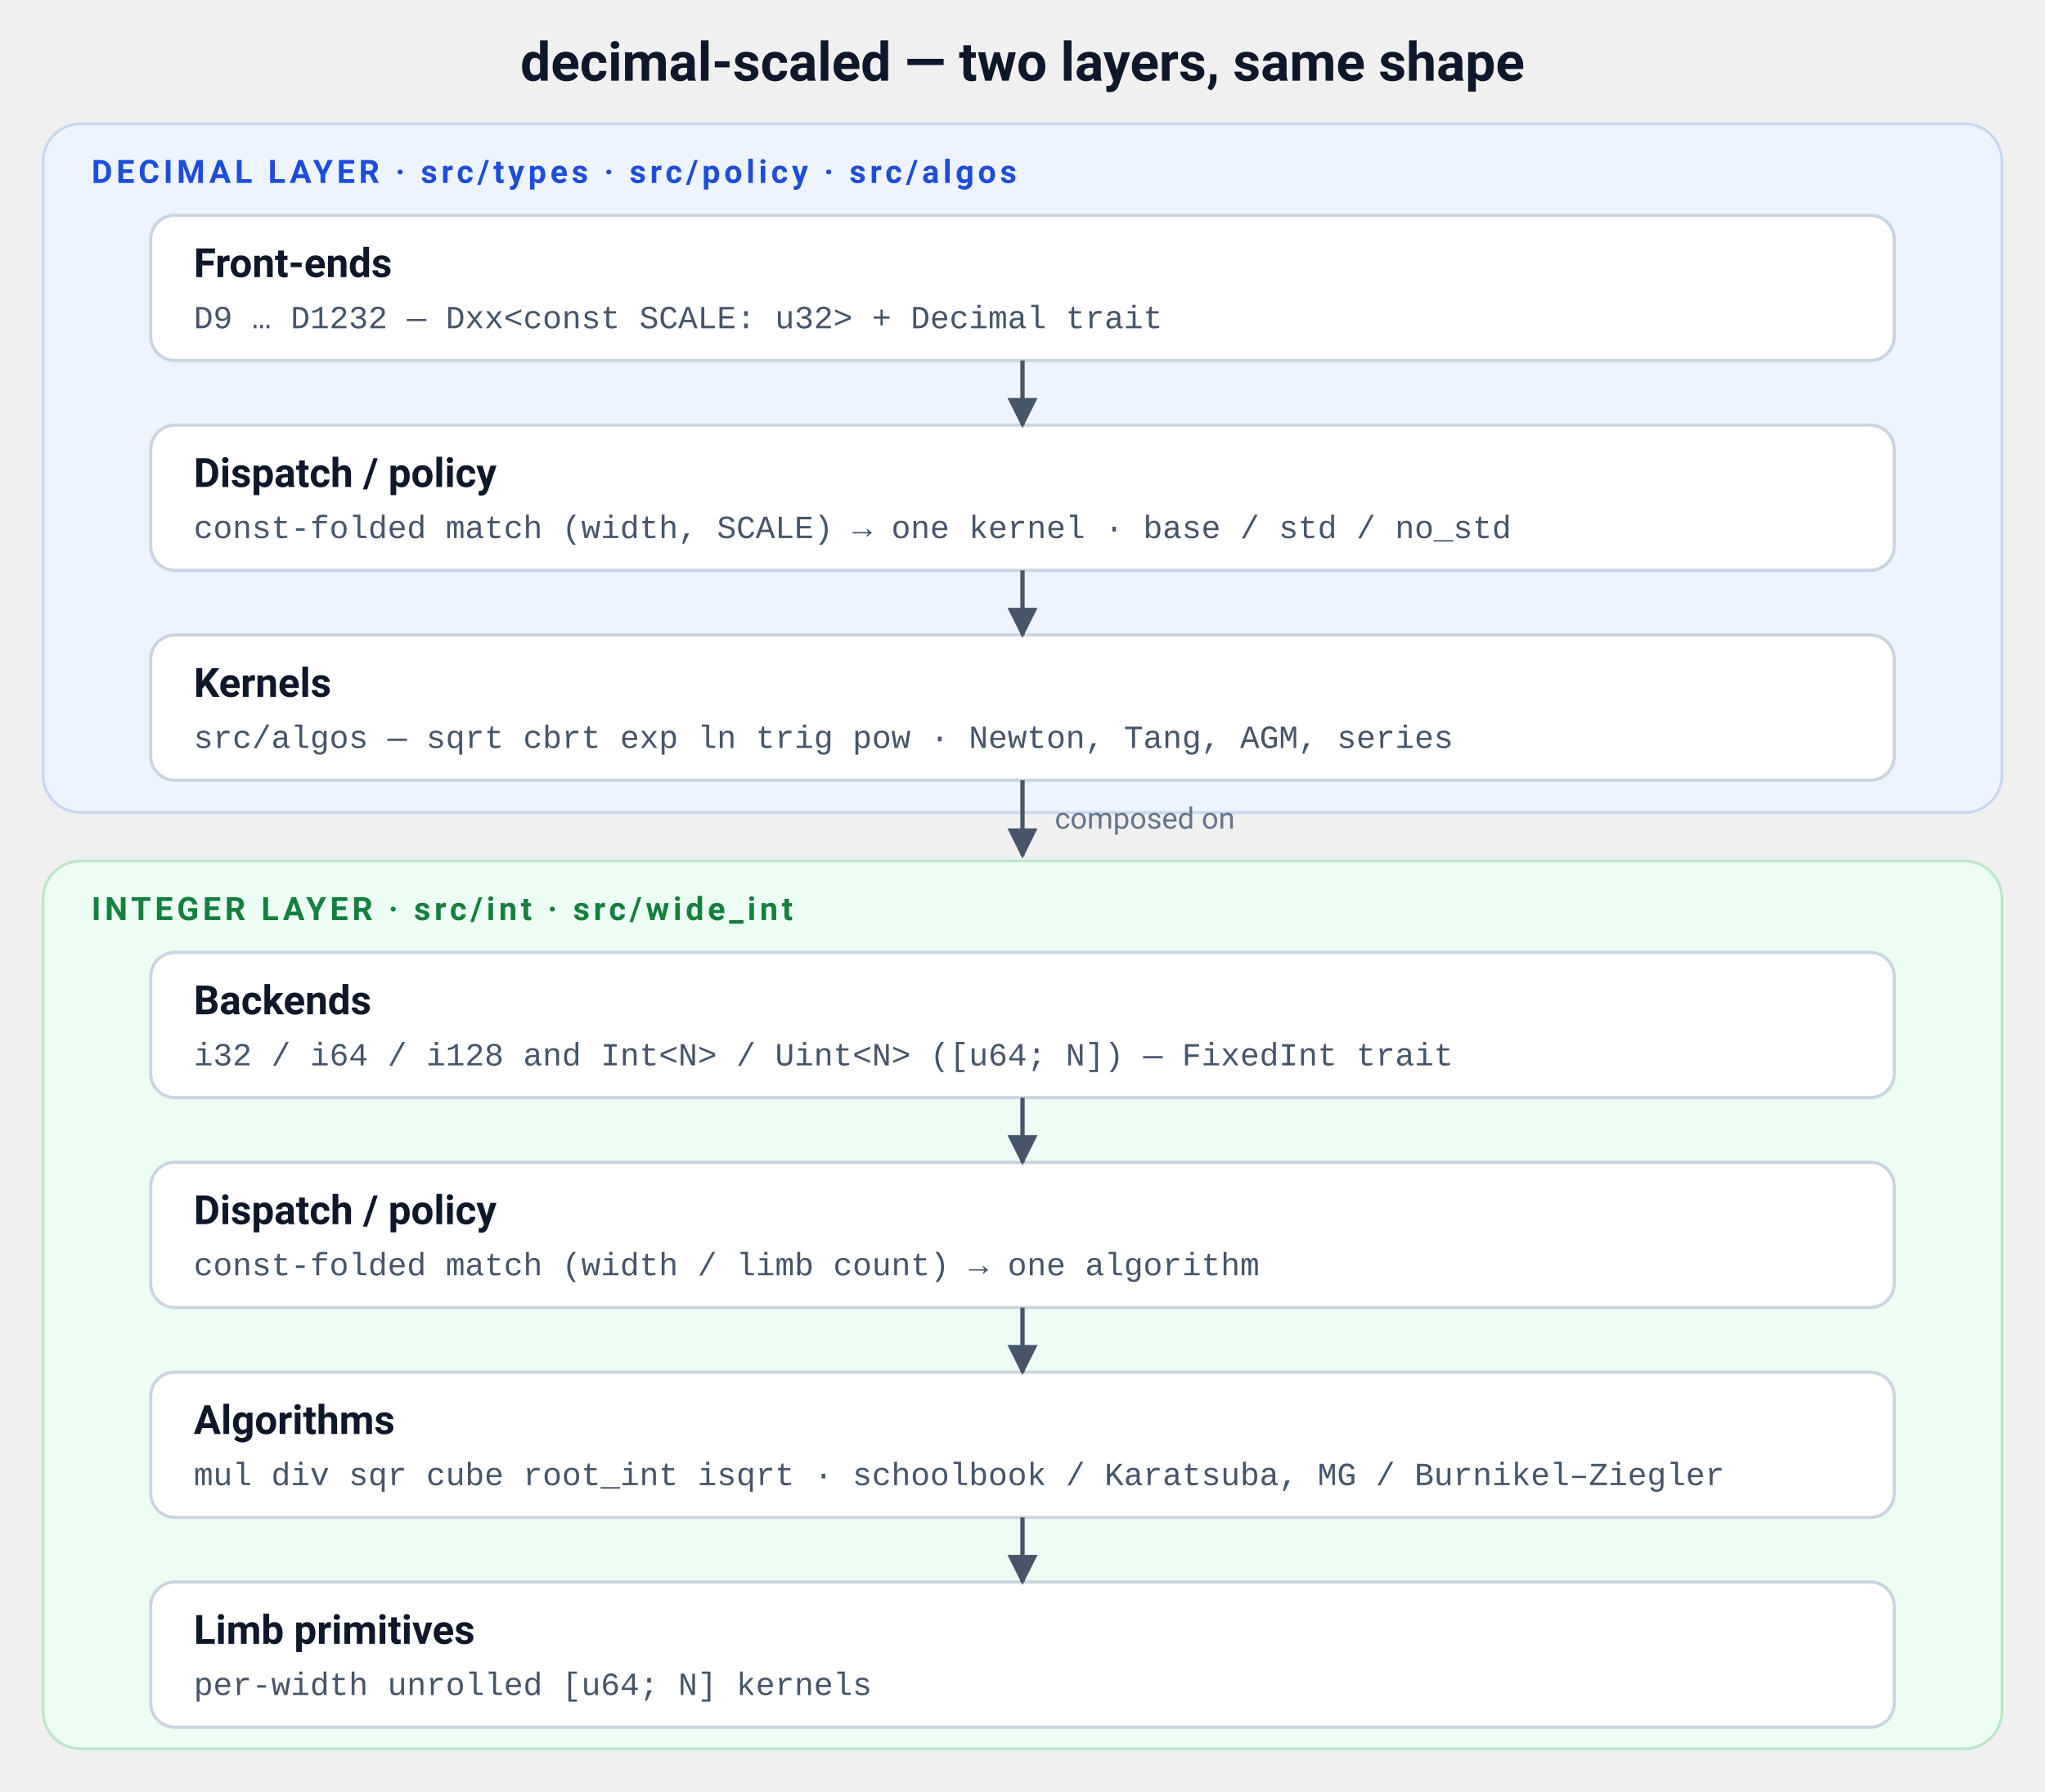
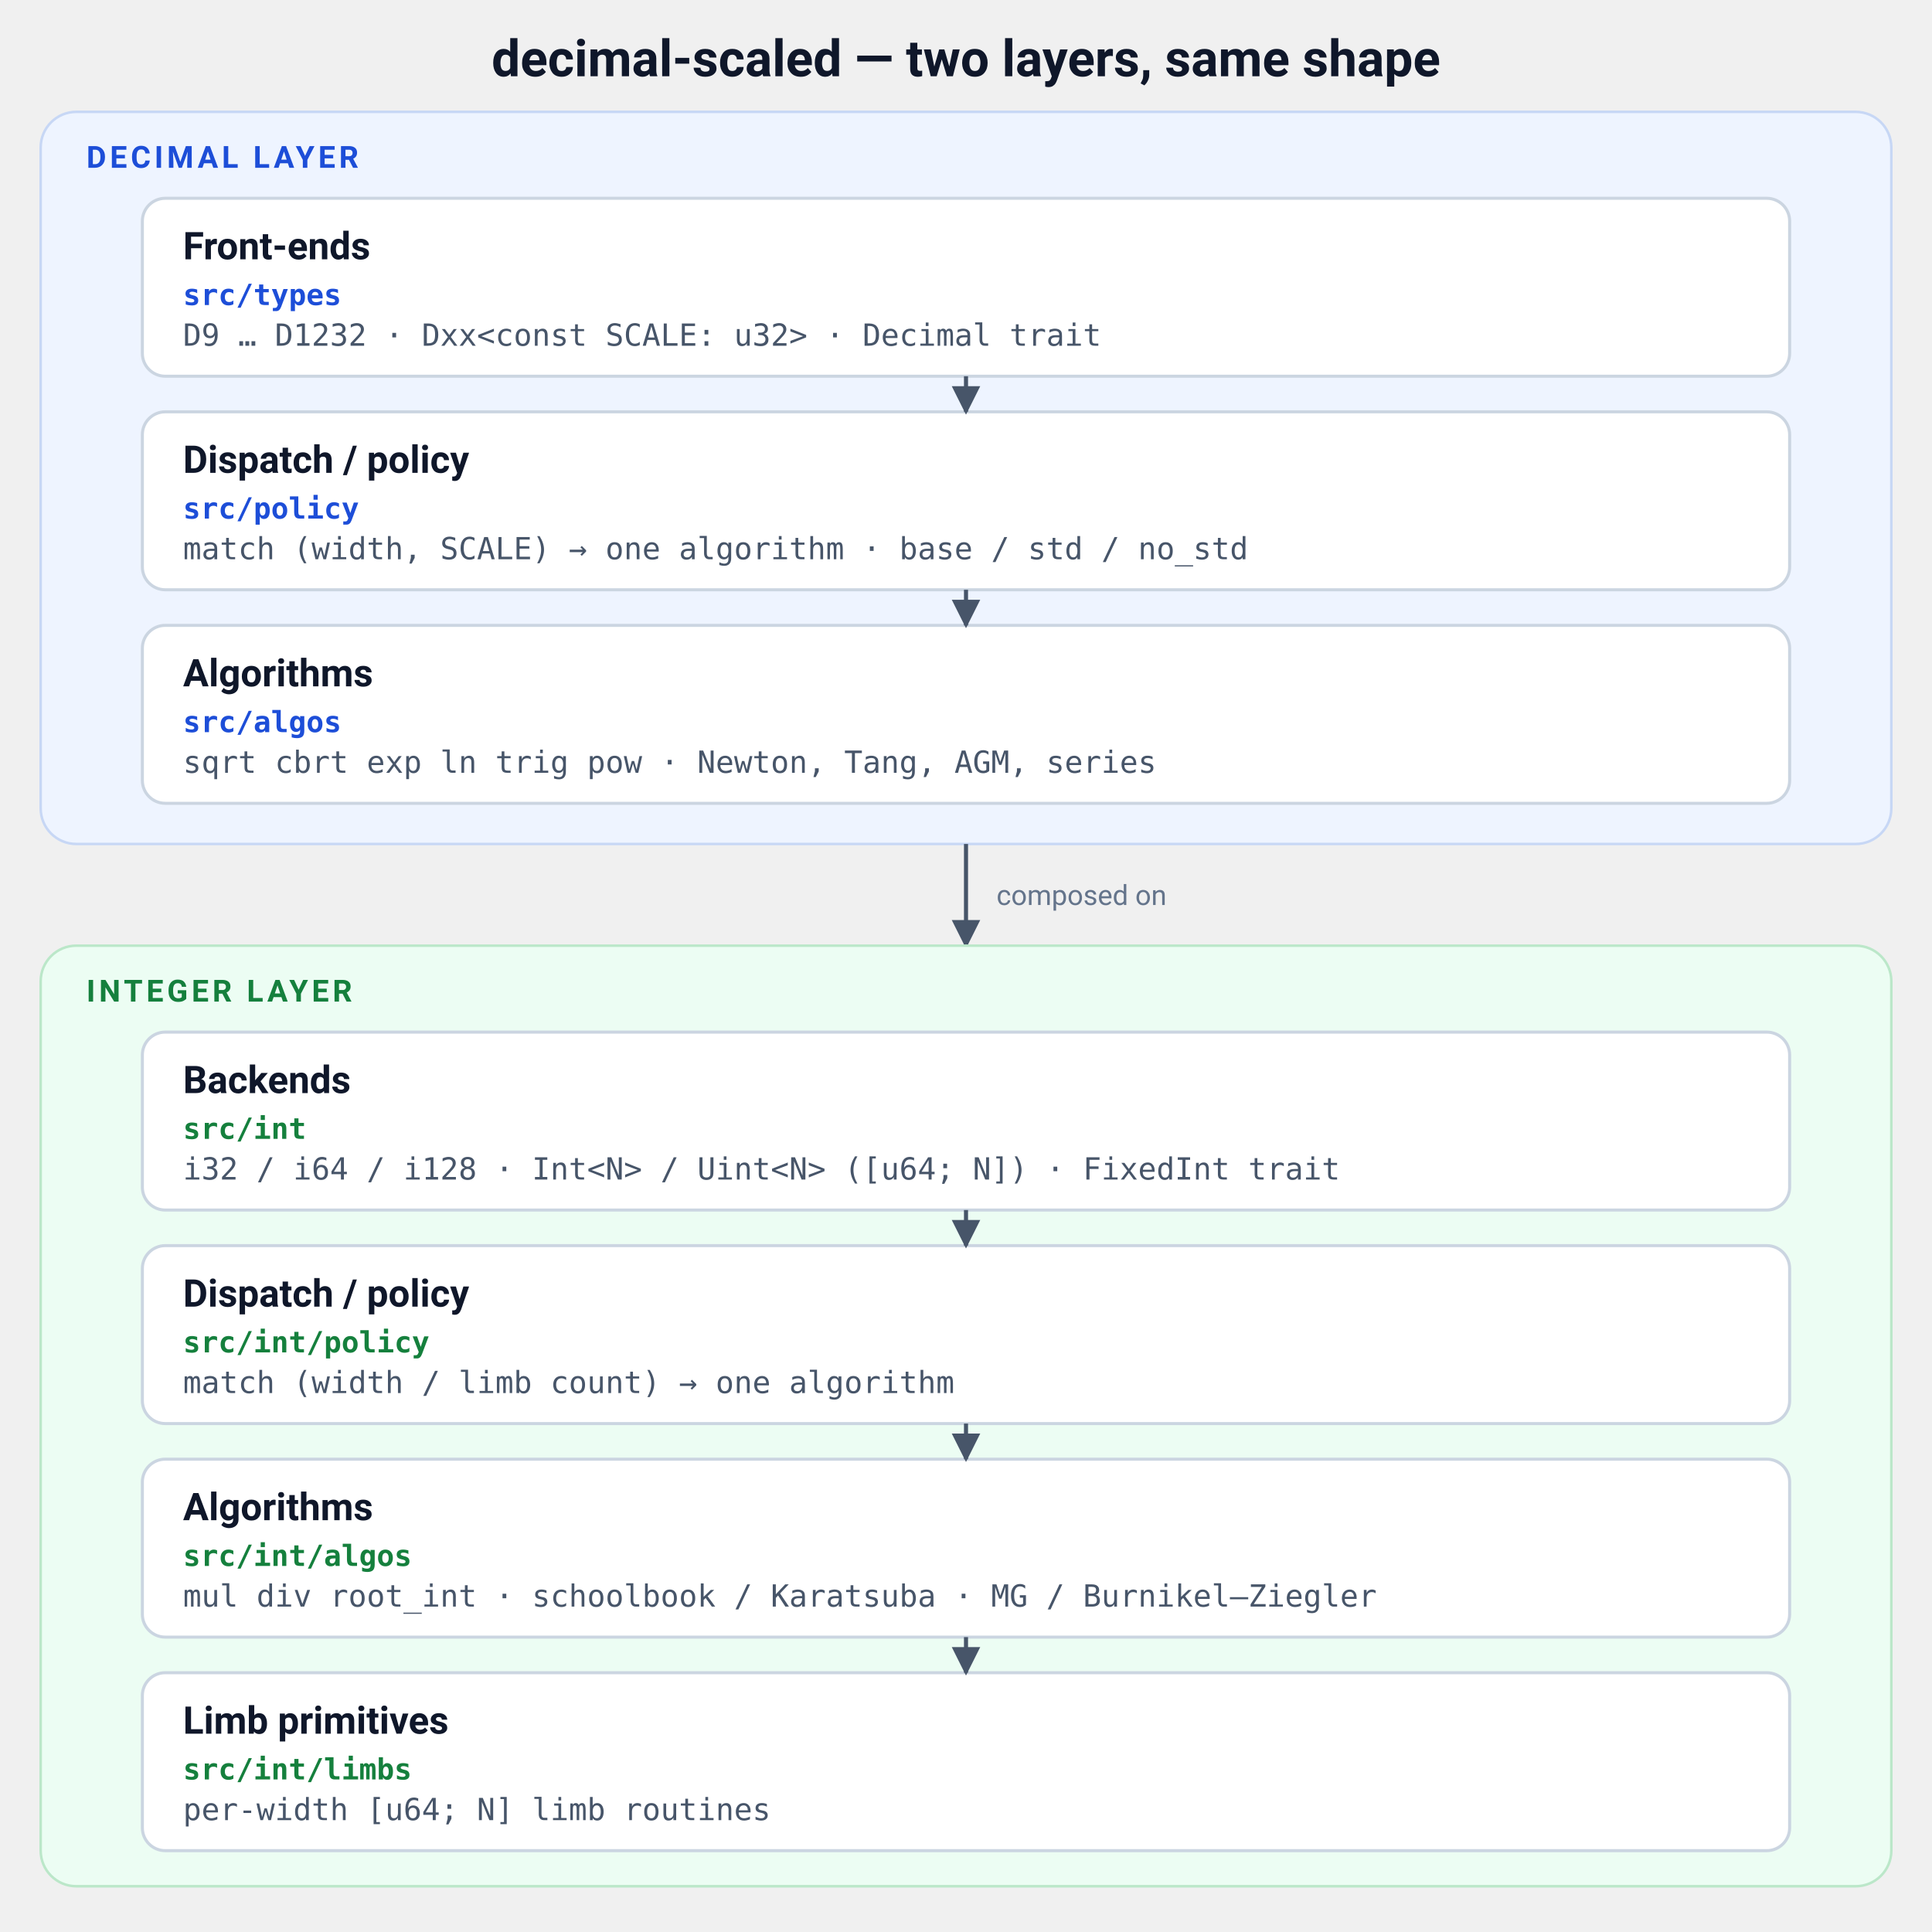
- <svg xmlns="http://www.w3.org/2000/svg" viewBox="0 0 760 666" font-family="ui-sans-serif, system-ui, Segoe UI, Roboto, Helvetica, Arial, sans-serif">
+ <svg xmlns="http://www.w3.org/2000/svg" viewBox="0 0 760 760" font-family="ui-sans-serif, system-ui, Segoe UI, Roboto, Helvetica, Arial, sans-serif">
  <defs>
    <marker id="ar" viewBox="0 0 10 10" refX="9" refY="5" markerWidth="7" markerHeight="7" orient="auto-start-reverse">
      <path d="M0 0 L10 5 L0 10 z" fill="#475569" />
    </marker>
    <style>
-       .title  { font-size: 20px; font-weight: 700; fill: #0f172a; }
-       .layer  { font-size: 12px; font-weight: 700; letter-spacing: .12em; }
-       .bt     { font-size: 15px; font-weight: 700; fill: #0f172a; }
-       .bd     { font-size: 12px; fill: #475569; font-family: ui-monospace, "SFMono-Regular", Consolas, "Liberation Mono", monospace; }
-       .edge   { font-size: 11px; fill: #64748b; }
-       .conn   { stroke: #475569; stroke-width: 1.6; fill: none; }
-       .box    { fill: #ffffff; stroke: #cbd5e1; stroke-width: 1.2; }
+       .title { font-size: 20px; font-weight: 700; fill: #0f172a; }
+       .layer { font-size: 12px; font-weight: 700; letter-spacing: .12em; }
+       .bt    { font-size: 15px; font-weight: 700; fill: #0f172a; }
+       .pd    { font-size: 11.5px; font-weight: 600; fill: #1d4ed8; font-family: ui-monospace, "SFMono-Regular", Consolas, monospace; }
+       .pi    { font-size: 11.5px; font-weight: 600; fill: #15803d; font-family: ui-monospace, "SFMono-Regular", Consolas, monospace; }
+       .bd    { font-size: 12px; fill: #475569; font-family: ui-monospace, "SFMono-Regular", Consolas, monospace; }
+       .edge  { font-size: 11px; fill: #64748b; }
+       .conn  { stroke: #475569; stroke-width: 1.6; fill: none; }
+       .box   { fill: #ffffff; stroke: #cbd5e1; stroke-width: 1.2; }
    </style>
  </defs>
  <text x="380" y="30" text-anchor="middle" class="title">decimal-scaled — two layers, same shape</text>
-   <rect x="16" y="46" width="728" height="256" rx="14" fill="#eef4ff" stroke="#c7d7f5" />
-   <text x="34" y="68" class="layer" fill="#1d4ed8">DECIMAL LAYER · src/types · src/policy · src/algos</text>
-   <rect x="56" y="80" width="648" height="54" rx="9" class="box" />
-   <text x="72" y="103" class="bt">Front-ends</text>
-   <text x="72" y="122" class="bd">D9 … D1232  —  Dxx&lt;const SCALE: u32&gt;  +  Decimal trait</text>
-   <rect x="56" y="158" width="648" height="54" rx="9" class="box" />
-   <text x="72" y="181" class="bt">Dispatch / policy</text>
-   <text x="72" y="200" class="bd">const-folded match (width, SCALE) → one kernel · base / std / no_std</text>
-   <rect x="56" y="236" width="648" height="54" rx="9" class="box" />
-   <text x="72" y="259" class="bt">Kernels</text>
-   <text x="72" y="278" class="bd">src/algos — sqrt cbrt exp ln trig pow · Newton, Tang, AGM, series</text>
-   <line x1="380" y1="134" x2="380" y2="158" class="conn" marker-end="url(#ar)" />
-   <line x1="380" y1="212" x2="380" y2="236" class="conn" marker-end="url(#ar)" />
-   <line x1="380" y1="290" x2="380" y2="318" class="conn" marker-end="url(#ar)" />
-   <text x="392" y="308" class="edge">composed on</text>
-   <rect x="16" y="320" width="728" height="330" rx="14" fill="#ecfdf3" stroke="#bbe7c9" />
-   <text x="34" y="342" class="layer" fill="#15803d">INTEGER LAYER · src/int · src/wide_int</text>
-   <rect x="56" y="354" width="648" height="54" rx="9" class="box" />
-   <text x="72" y="377" class="bt">Backends</text>
-   <text x="72" y="396" class="bd">i32 / i64 / i128  and  Int&lt;N&gt; / Uint&lt;N&gt; ([u64; N])  —  FixedInt trait</text>
-   <rect x="56" y="432" width="648" height="54" rx="9" class="box" />
-   <text x="72" y="455" class="bt">Dispatch / policy</text>
-   <text x="72" y="474" class="bd">const-folded match (width / limb count) → one algorithm</text>
-   <rect x="56" y="510" width="648" height="54" rx="9" class="box" />
-   <text x="72" y="533" class="bt">Algorithms</text>
-   <text x="72" y="552" class="bd">mul div sqr cube root_int isqrt · schoolbook / Karatsuba, MG / Burnikel–Ziegler</text>
-   <rect x="56" y="588" width="648" height="54" rx="9" class="box" />
-   <text x="72" y="611" class="bt">Limb primitives</text>
-   <text x="72" y="630" class="bd">per-width unrolled [u64; N] kernels</text>
-   <line x1="380" y1="408" x2="380" y2="432" class="conn" marker-end="url(#ar)" />
-   <line x1="380" y1="486" x2="380" y2="510" class="conn" marker-end="url(#ar)" />
-   <line x1="380" y1="564" x2="380" y2="588" class="conn" marker-end="url(#ar)" />
+   <rect x="16" y="44" width="728" height="288" rx="14" fill="#eef4ff" stroke="#c7d7f5" />
+   <text x="34" y="66" class="layer" fill="#1d4ed8">DECIMAL LAYER</text>
+   <rect x="56" y="78" width="648" height="70" rx="9" class="box" />
+   <text x="72" y="102" class="bt">Front-ends</text>
+   <text x="72" y="120" class="pd">src/types</text>
+   <text x="72" y="136" class="bd">D9 … D1232 · Dxx&lt;const SCALE: u32&gt; · Decimal trait</text>
+   <rect x="56" y="162" width="648" height="70" rx="9" class="box" />
+   <text x="72" y="186" class="bt">Dispatch / policy</text>
+   <text x="72" y="204" class="pd">src/policy</text>
+   <text x="72" y="220" class="bd">match (width, SCALE) → one algorithm · base / std / no_std</text>
+   <rect x="56" y="246" width="648" height="70" rx="9" class="box" />
+   <text x="72" y="270" class="bt">Algorithms</text>
+   <text x="72" y="288" class="pd">src/algos</text>
+   <text x="72" y="304" class="bd">sqrt cbrt exp ln trig pow · Newton, Tang, AGM, series</text>
+   <line x1="380" y1="148" x2="380" y2="162" class="conn" marker-end="url(#ar)" />
+   <line x1="380" y1="232" x2="380" y2="246" class="conn" marker-end="url(#ar)" />
+   <line x1="380" y1="332" x2="380" y2="372" class="conn" marker-end="url(#ar)" />
+   <text x="392" y="356" class="edge">composed on</text>
+   <rect x="16" y="372" width="728" height="370" rx="14" fill="#ecfdf3" stroke="#bbe7c9" />
+   <text x="34" y="394" class="layer" fill="#15803d">INTEGER LAYER</text>
+   <rect x="56" y="406" width="648" height="70" rx="9" class="box" />
+   <text x="72" y="430" class="bt">Backends</text>
+   <text x="72" y="448" class="pi">src/int</text>
+   <text x="72" y="464" class="bd">i32 / i64 / i128 · Int&lt;N&gt; / Uint&lt;N&gt; ([u64; N]) · FixedInt trait</text>
+   <rect x="56" y="490" width="648" height="70" rx="9" class="box" />
+   <text x="72" y="514" class="bt">Dispatch / policy</text>
+   <text x="72" y="532" class="pi">src/int/policy</text>
+   <text x="72" y="548" class="bd">match (width / limb count) → one algorithm</text>
+   <rect x="56" y="574" width="648" height="70" rx="9" class="box" />
+   <text x="72" y="598" class="bt">Algorithms</text>
+   <text x="72" y="616" class="pi">src/int/algos</text>
+   <text x="72" y="632" class="bd">mul div root_int · schoolbook / Karatsuba · MG / Burnikel–Ziegler</text>
+   <rect x="56" y="658" width="648" height="70" rx="9" class="box" />
+   <text x="72" y="682" class="bt">Limb primitives</text>
+   <text x="72" y="700" class="pi">src/int/limbs</text>
+   <text x="72" y="716" class="bd">per-width [u64; N] limb routines</text>
+   <line x1="380" y1="476" x2="380" y2="490" class="conn" marker-end="url(#ar)" />
+   <line x1="380" y1="560" x2="380" y2="574" class="conn" marker-end="url(#ar)" />
+   <line x1="380" y1="644" x2="380" y2="658" class="conn" marker-end="url(#ar)" />
</svg>
